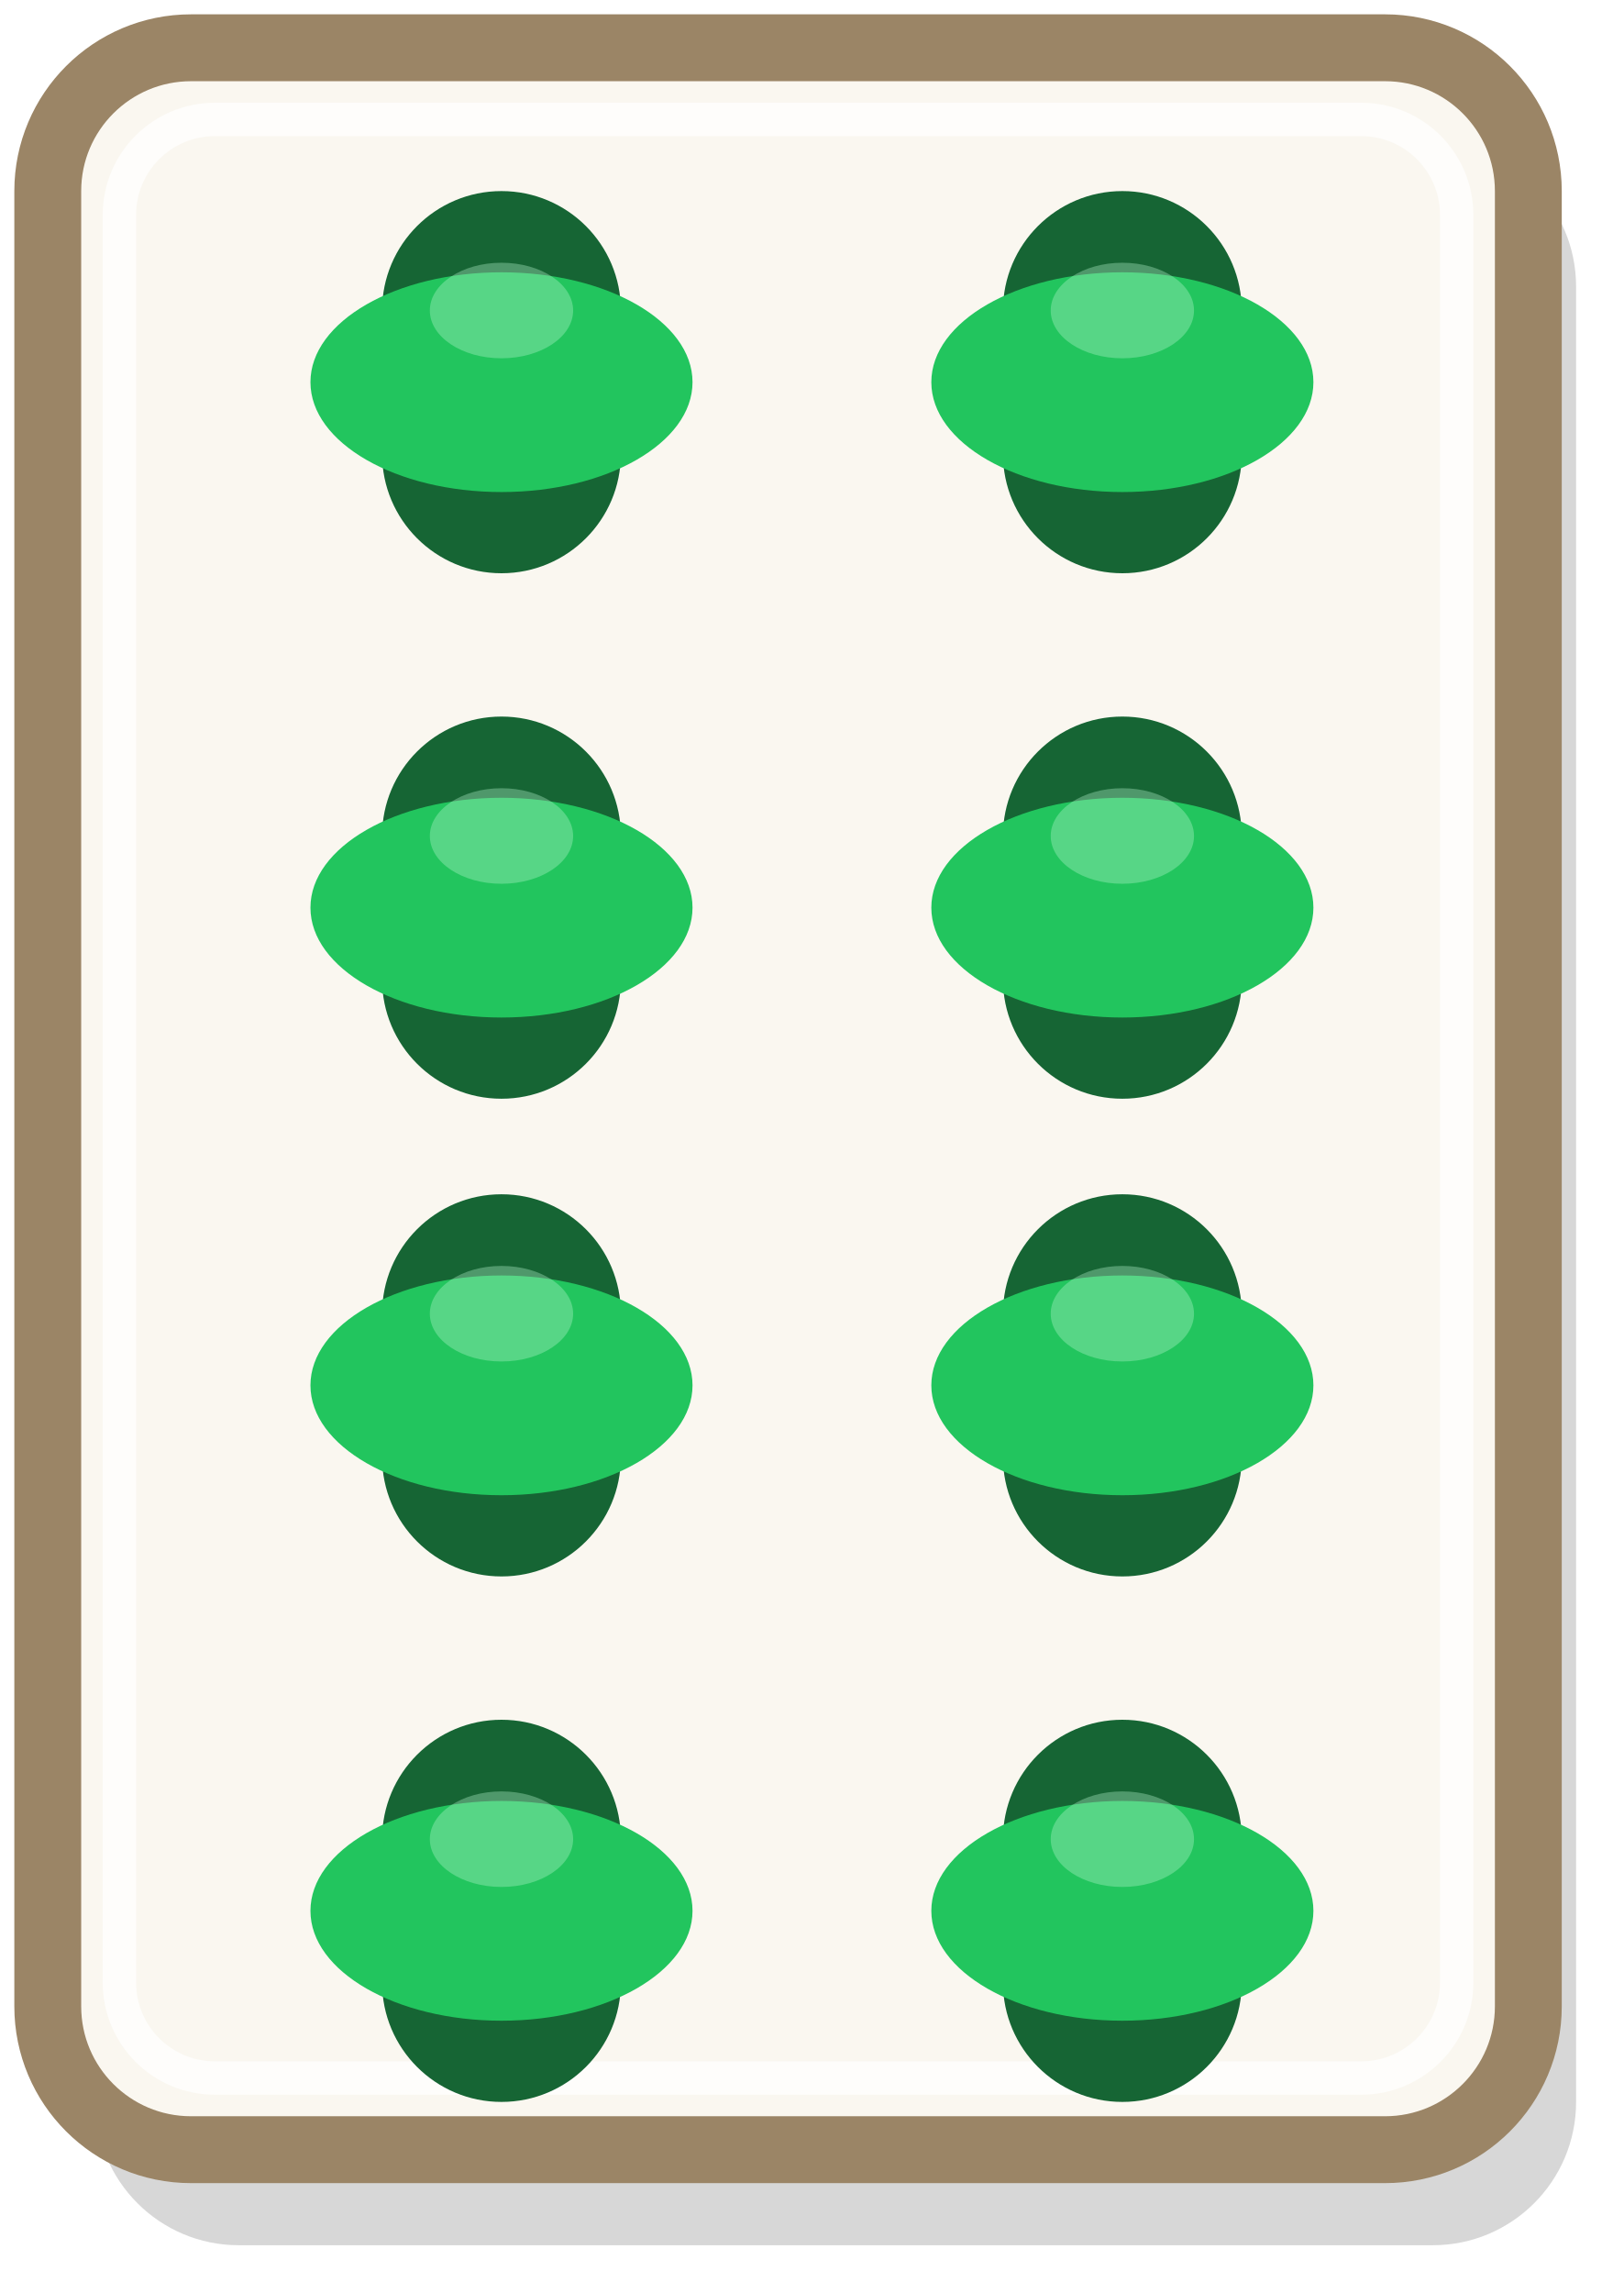
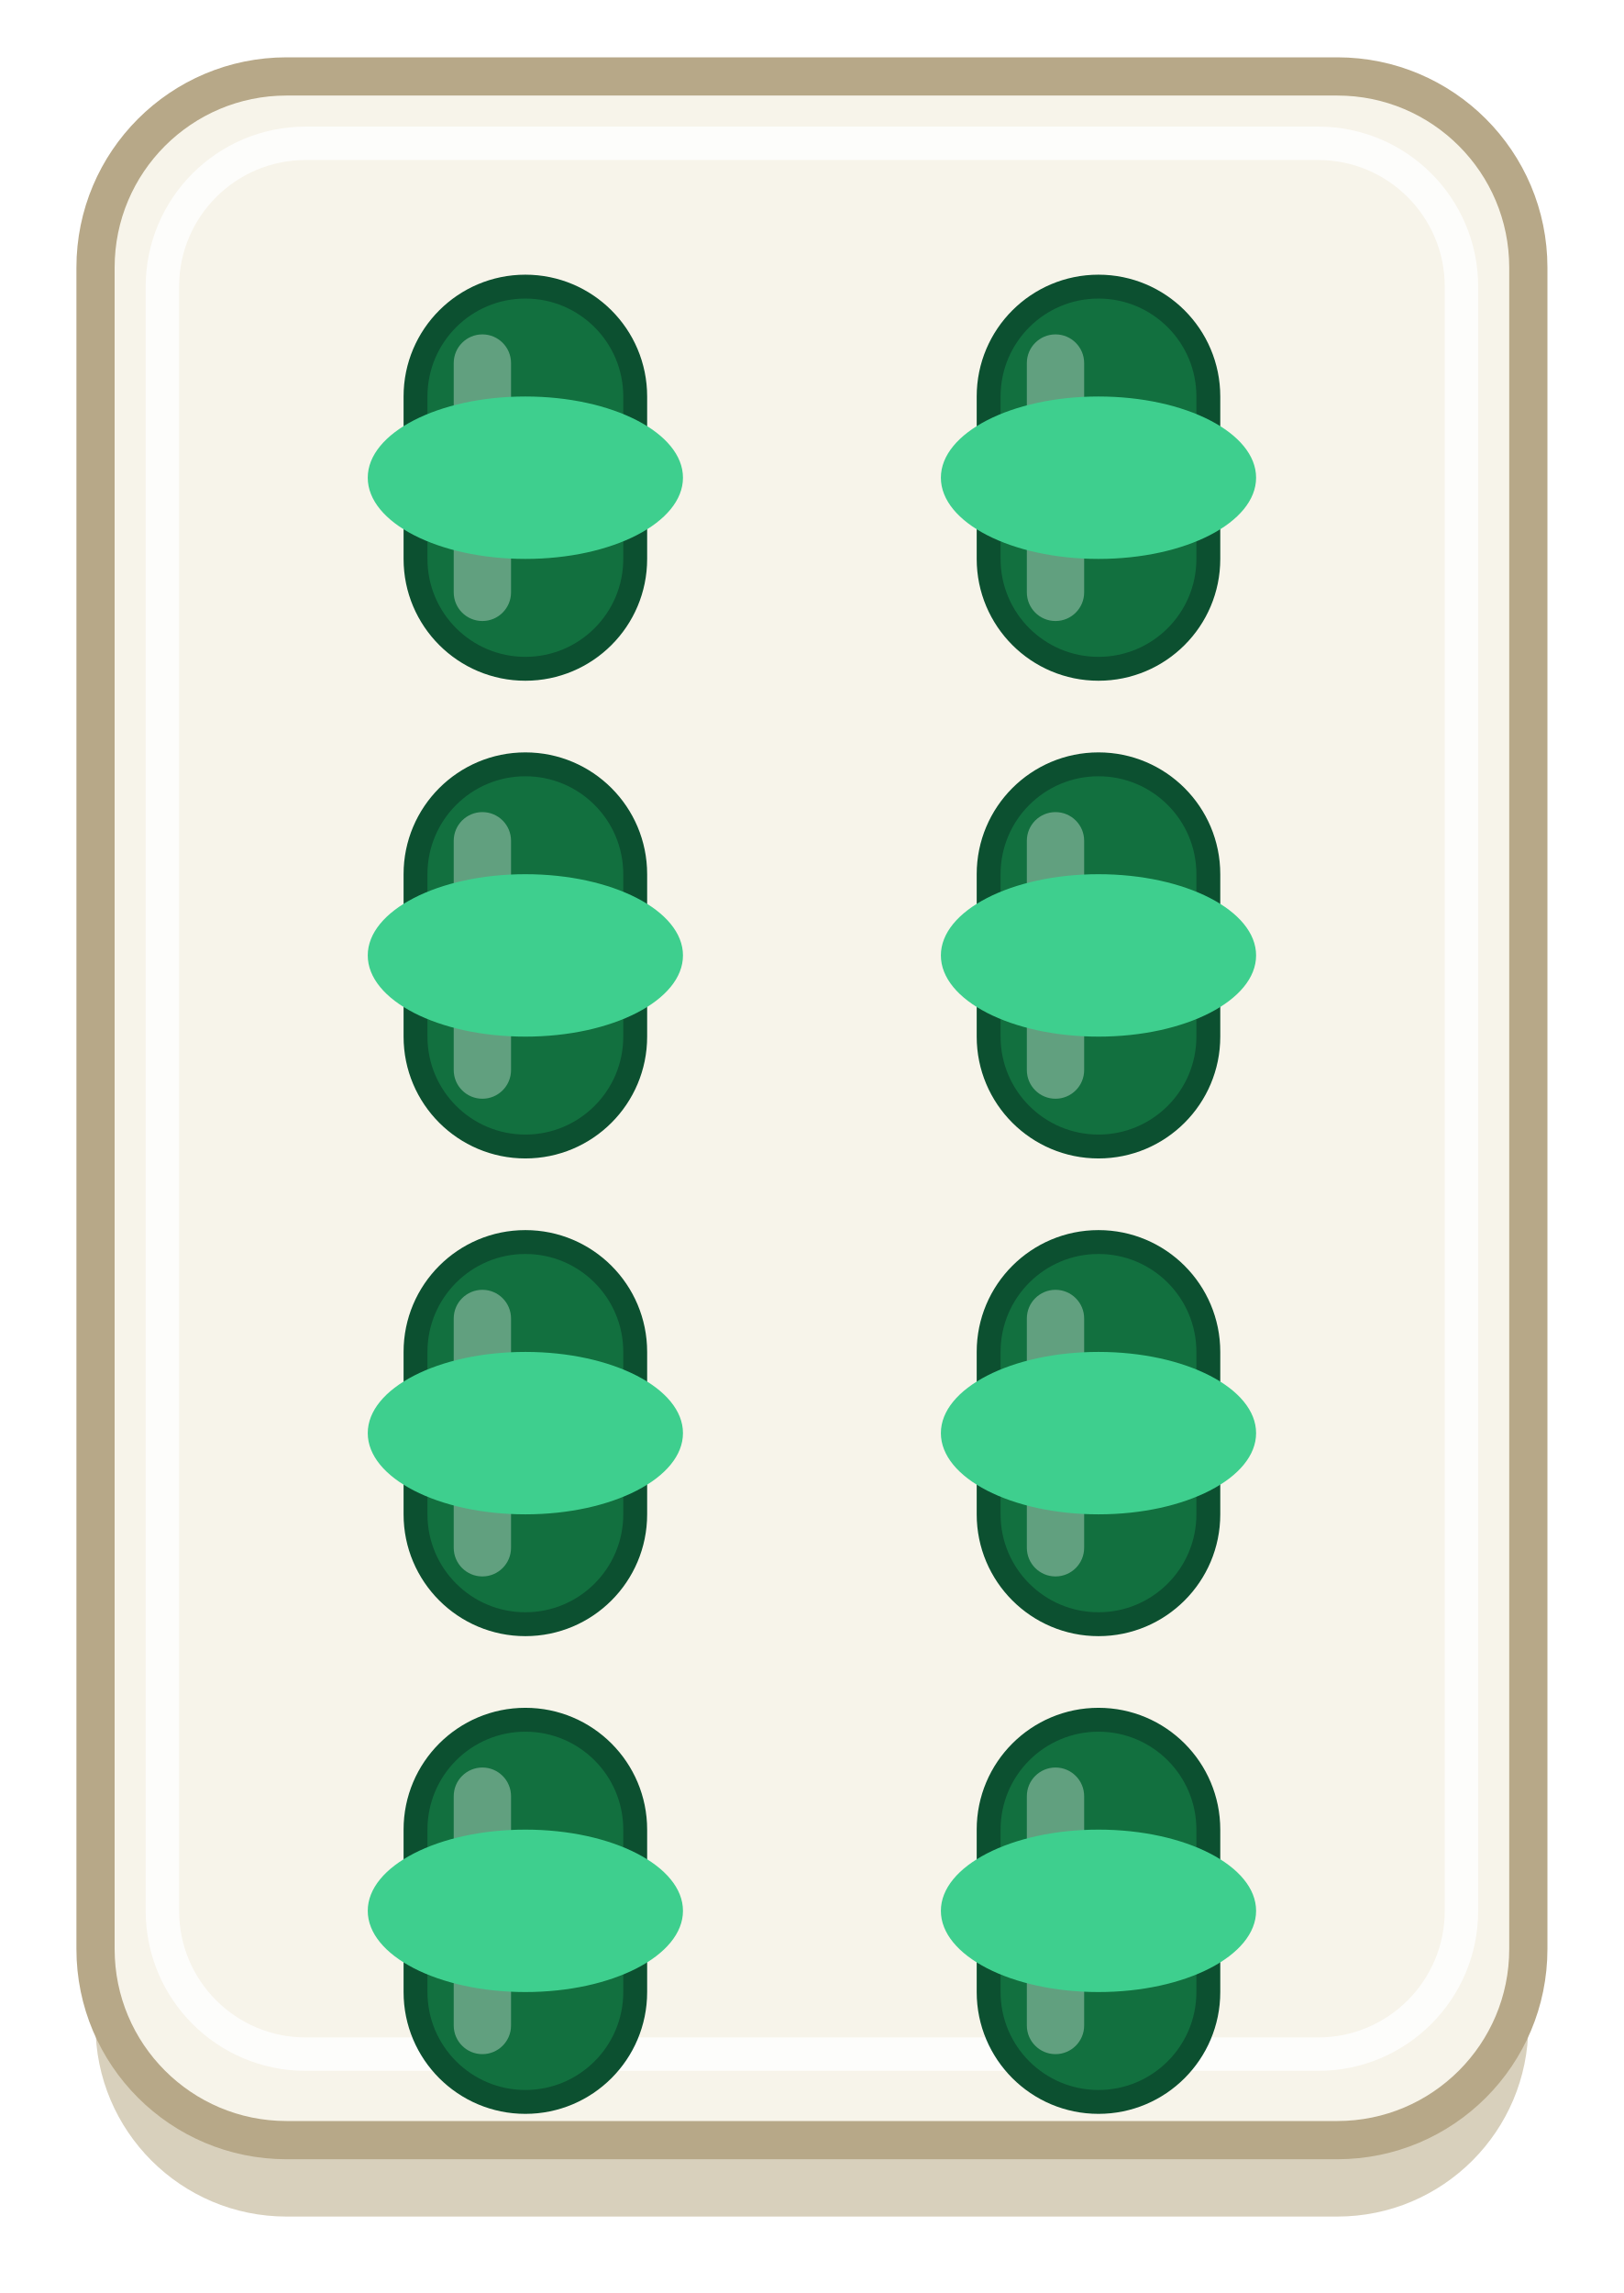
<svg xmlns="http://www.w3.org/2000/svg" viewBox="0 0 34 48">
-   <rect x="2" y="3" width="31" height="44" rx="3" fill="#00000028" />
-   <rect x="1" y="1" width="31" height="44" rx="3" fill="#faf7f0" stroke="#9b8566" stroke-width="1.4" />
-   <rect x="2.5" y="2.5" width="28" height="41" rx="2" fill="none" stroke="rgba(255,255,255,0.7)" stroke-width="0.7" />
-   <rect x="8" y="4" width="5" height="8" rx="2.5" fill="#166534" />
-   <ellipse cx="10.5" cy="8" rx="4" ry="2.3" fill="#22c55e" />
-   <rect x="9" y="5.5" width="3" height="2" rx="1.5" fill="#bbf7d0" opacity="0.35" />
-   <rect x="21" y="4" width="5" height="8" rx="2.5" fill="#166534" />
-   <ellipse cx="23.5" cy="8" rx="4" ry="2.3" fill="#22c55e" />
-   <rect x="22" y="5.5" width="3" height="2" rx="1.5" fill="#bbf7d0" opacity="0.35" />
-   <rect x="8" y="15" width="5" height="8" rx="2.5" fill="#166534" />
-   <ellipse cx="10.5" cy="19" rx="4" ry="2.3" fill="#22c55e" />
-   <rect x="9" y="16.5" width="3" height="2" rx="1.5" fill="#bbf7d0" opacity="0.35" />
-   <rect x="21" y="15" width="5" height="8" rx="2.5" fill="#166534" />
-   <ellipse cx="23.5" cy="19" rx="4" ry="2.3" fill="#22c55e" />
-   <rect x="22" y="16.5" width="3" height="2" rx="1.5" fill="#bbf7d0" opacity="0.35" />
-   <rect x="8" y="25" width="5" height="8" rx="2.5" fill="#166534" />
-   <ellipse cx="10.5" cy="29" rx="4" ry="2.3" fill="#22c55e" />
-   <rect x="9" y="26.5" width="3" height="2" rx="1.5" fill="#bbf7d0" opacity="0.35" />
-   <rect x="21" y="25" width="5" height="8" rx="2.5" fill="#166534" />
-   <ellipse cx="23.5" cy="29" rx="4" ry="2.3" fill="#22c55e" />
-   <rect x="22" y="26.5" width="3" height="2" rx="1.5" fill="#bbf7d0" opacity="0.35" />
-   <rect x="8" y="36" width="5" height="8" rx="2.5" fill="#166534" />
-   <ellipse cx="10.5" cy="40" rx="4" ry="2.3" fill="#22c55e" />
-   <rect x="9" y="37.5" width="3" height="2" rx="1.5" fill="#bbf7d0" opacity="0.35" />
-   <rect x="21" y="36" width="5" height="8" rx="2.5" fill="#166534" />
-   <ellipse cx="23.5" cy="40" rx="4" ry="2.3" fill="#22c55e" />
-   <rect x="22" y="37.5" width="3" height="2" rx="1.5" fill="#bbf7d0" opacity="0.35" />
+   <rect x="2.4" y="3" width="29.6" height="43" rx="4" fill="#0000001f" />
+   <rect x="2" y="2.4" width="30" height="44" rx="4" fill="#d8d0bc" />
+   <rect x="2" y="1.6" width="30" height="43.2" rx="4" fill="#f7f4ea" stroke="#b7a888" stroke-width="0.8" />
+   <rect x="3.4" y="3" width="27.2" height="40" rx="3" fill="none" stroke="#ffffffcc" stroke-width="0.7" />
+   <rect x="8.7" y="6" width="4.6" height="8" rx="2.3" fill="#12703f" stroke="#0c5030" stroke-width="0.5" />
+   <rect x="9.5" y="7" width="1.2" height="6" rx="0.6" fill="#ffffff55" />
+   <ellipse cx="11" cy="10" rx="3.3" ry="1.7" fill="#3ecf8e" />
+   <rect x="20.7" y="6" width="4.6" height="8" rx="2.3" fill="#12703f" stroke="#0c5030" stroke-width="0.5" />
+   <rect x="21.5" y="7" width="1.2" height="6" rx="0.6" fill="#ffffff55" />
+   <ellipse cx="23" cy="10" rx="3.3" ry="1.7" fill="#3ecf8e" />
+   <rect x="8.7" y="16" width="4.6" height="8" rx="2.3" fill="#12703f" stroke="#0c5030" stroke-width="0.5" />
+   <rect x="9.5" y="17" width="1.2" height="6" rx="0.6" fill="#ffffff55" />
+   <ellipse cx="11" cy="20" rx="3.3" ry="1.7" fill="#3ecf8e" />
+   <rect x="20.7" y="16" width="4.6" height="8" rx="2.3" fill="#12703f" stroke="#0c5030" stroke-width="0.5" />
+   <rect x="21.5" y="17" width="1.2" height="6" rx="0.6" fill="#ffffff55" />
+   <ellipse cx="23" cy="20" rx="3.3" ry="1.7" fill="#3ecf8e" />
+   <rect x="8.7" y="26" width="4.6" height="8" rx="2.3" fill="#12703f" stroke="#0c5030" stroke-width="0.5" />
+   <rect x="9.5" y="27" width="1.2" height="6" rx="0.6" fill="#ffffff55" />
+   <ellipse cx="11" cy="30" rx="3.3" ry="1.7" fill="#3ecf8e" />
+   <rect x="20.7" y="26" width="4.6" height="8" rx="2.3" fill="#12703f" stroke="#0c5030" stroke-width="0.5" />
+   <rect x="21.5" y="27" width="1.2" height="6" rx="0.6" fill="#ffffff55" />
+   <ellipse cx="23" cy="30" rx="3.3" ry="1.7" fill="#3ecf8e" />
+   <rect x="8.7" y="36" width="4.6" height="8" rx="2.3" fill="#12703f" stroke="#0c5030" stroke-width="0.5" />
+   <rect x="9.5" y="37" width="1.2" height="6" rx="0.6" fill="#ffffff55" />
+   <ellipse cx="11" cy="40" rx="3.3" ry="1.7" fill="#3ecf8e" />
+   <rect x="20.7" y="36" width="4.6" height="8" rx="2.3" fill="#12703f" stroke="#0c5030" stroke-width="0.5" />
+   <rect x="21.5" y="37" width="1.2" height="6" rx="0.6" fill="#ffffff55" />
+   <ellipse cx="23" cy="40" rx="3.3" ry="1.7" fill="#3ecf8e" />
</svg>
